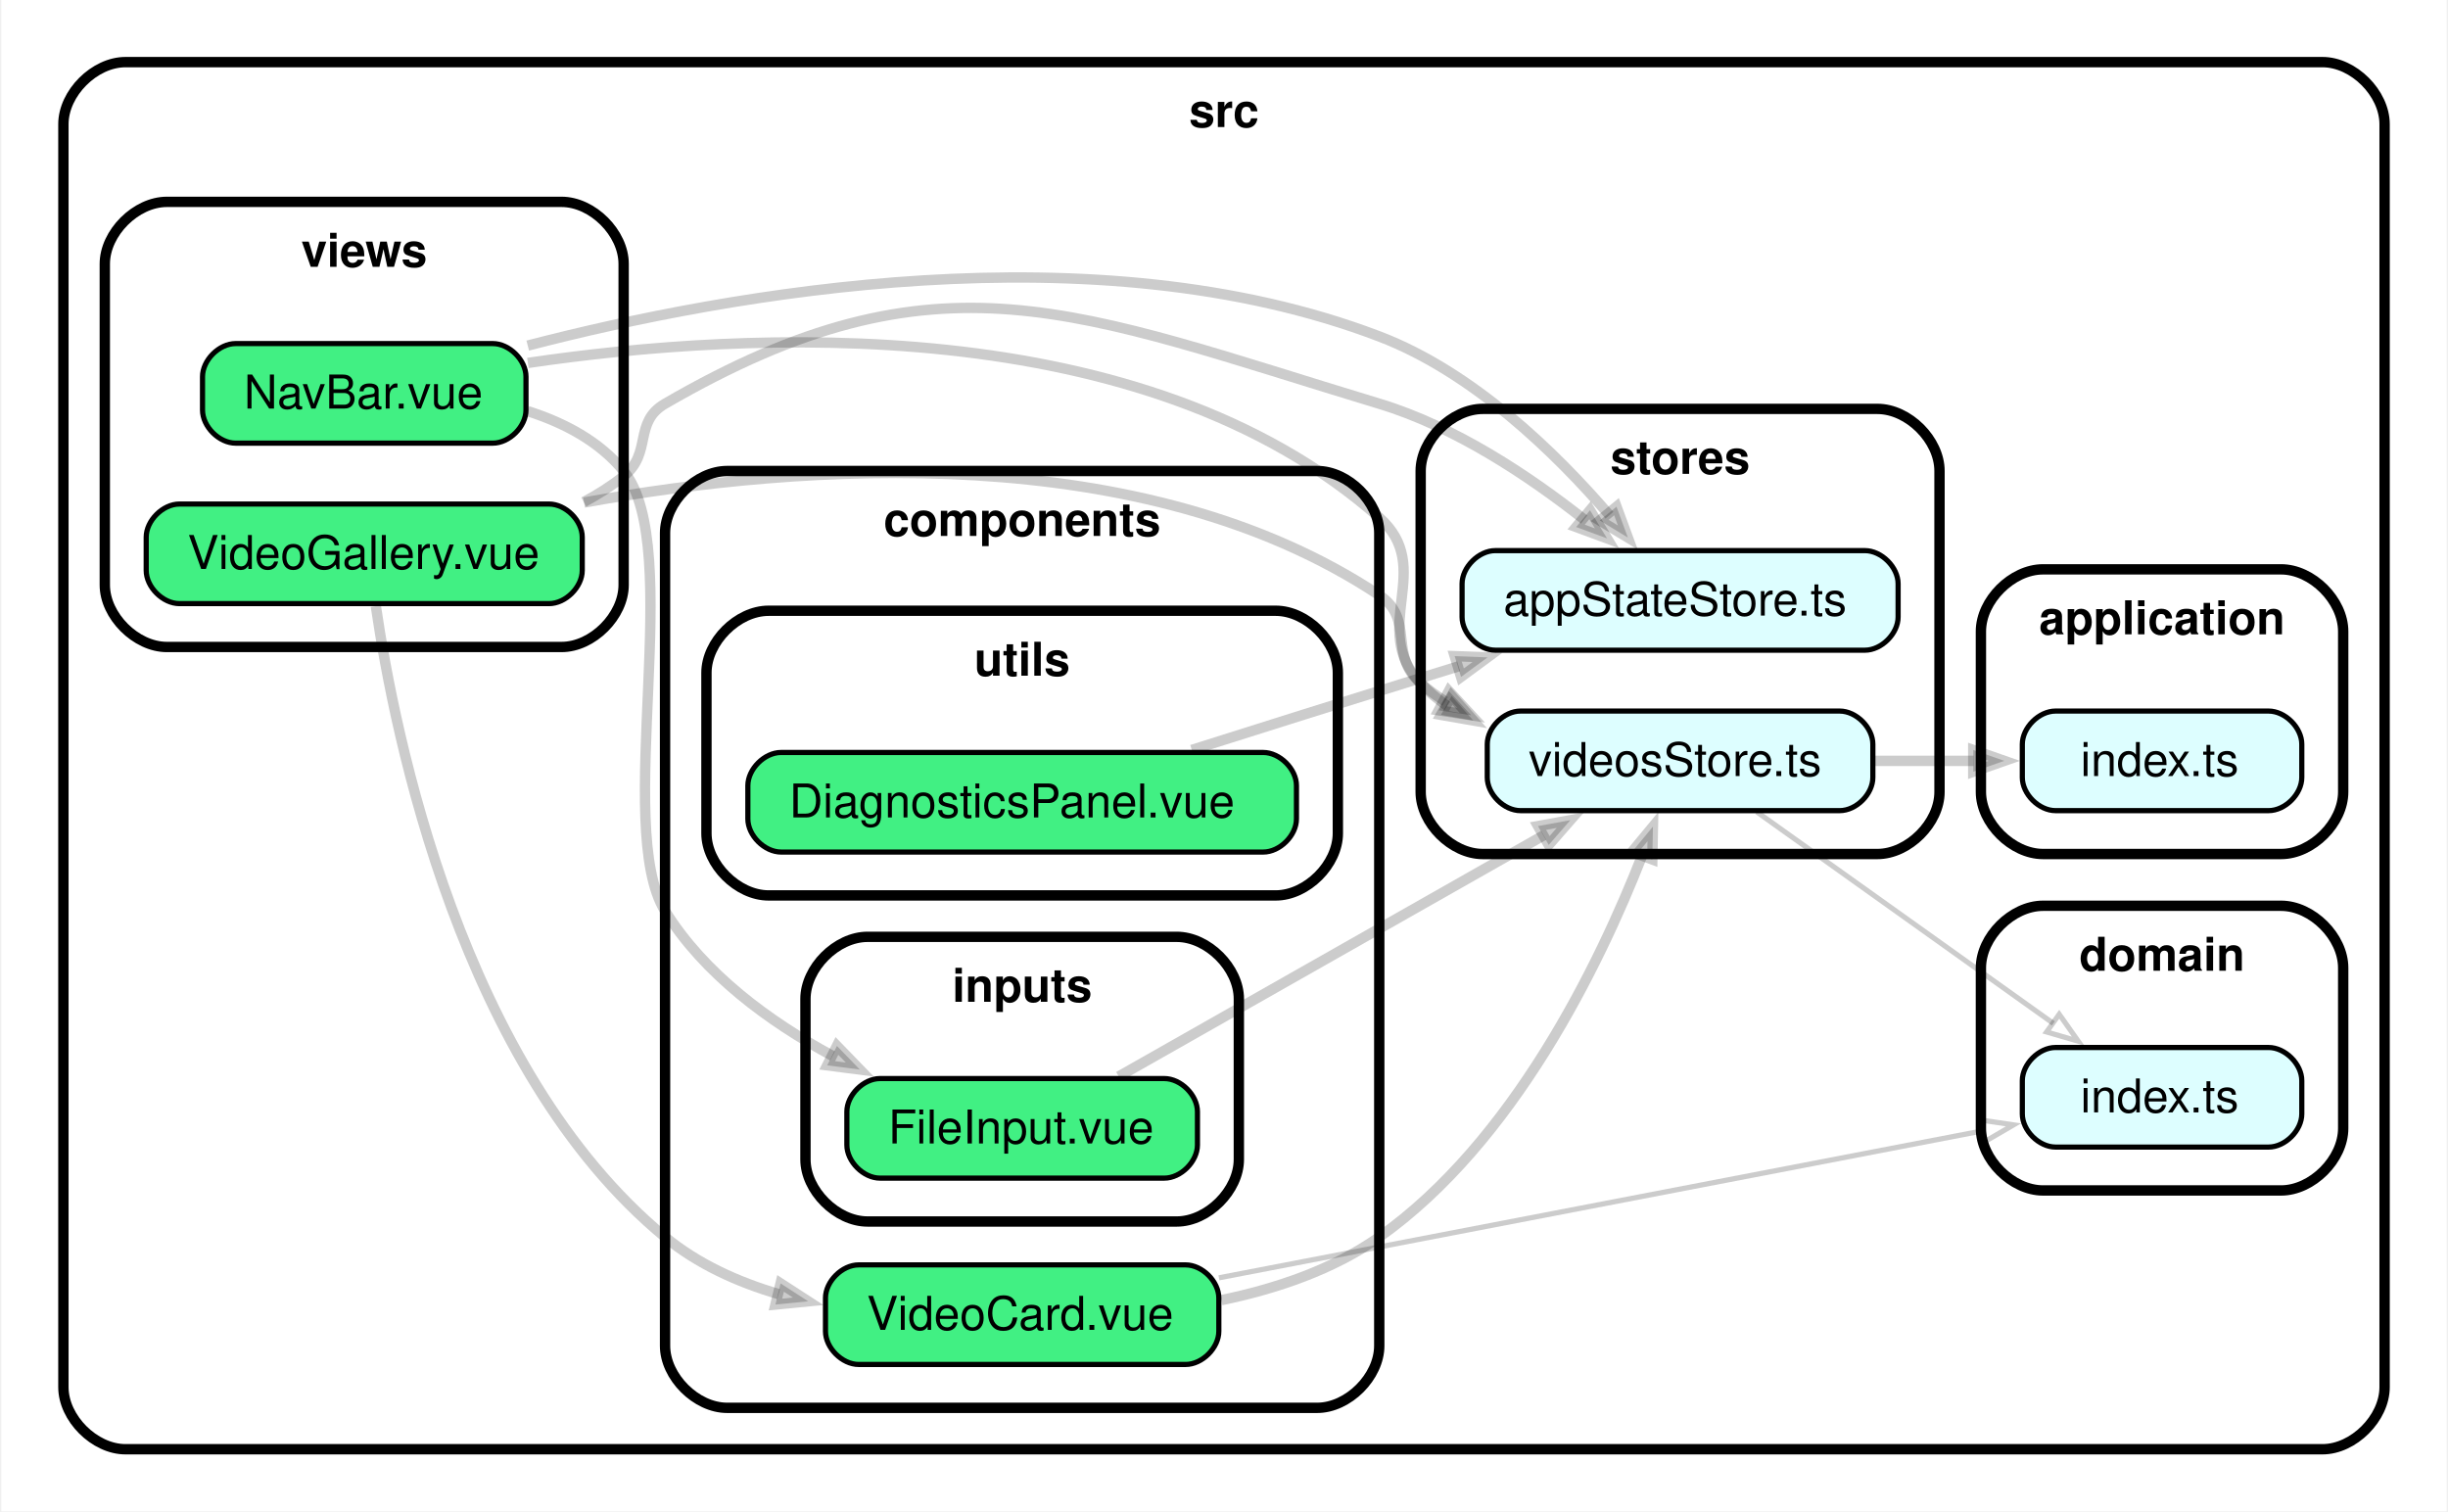
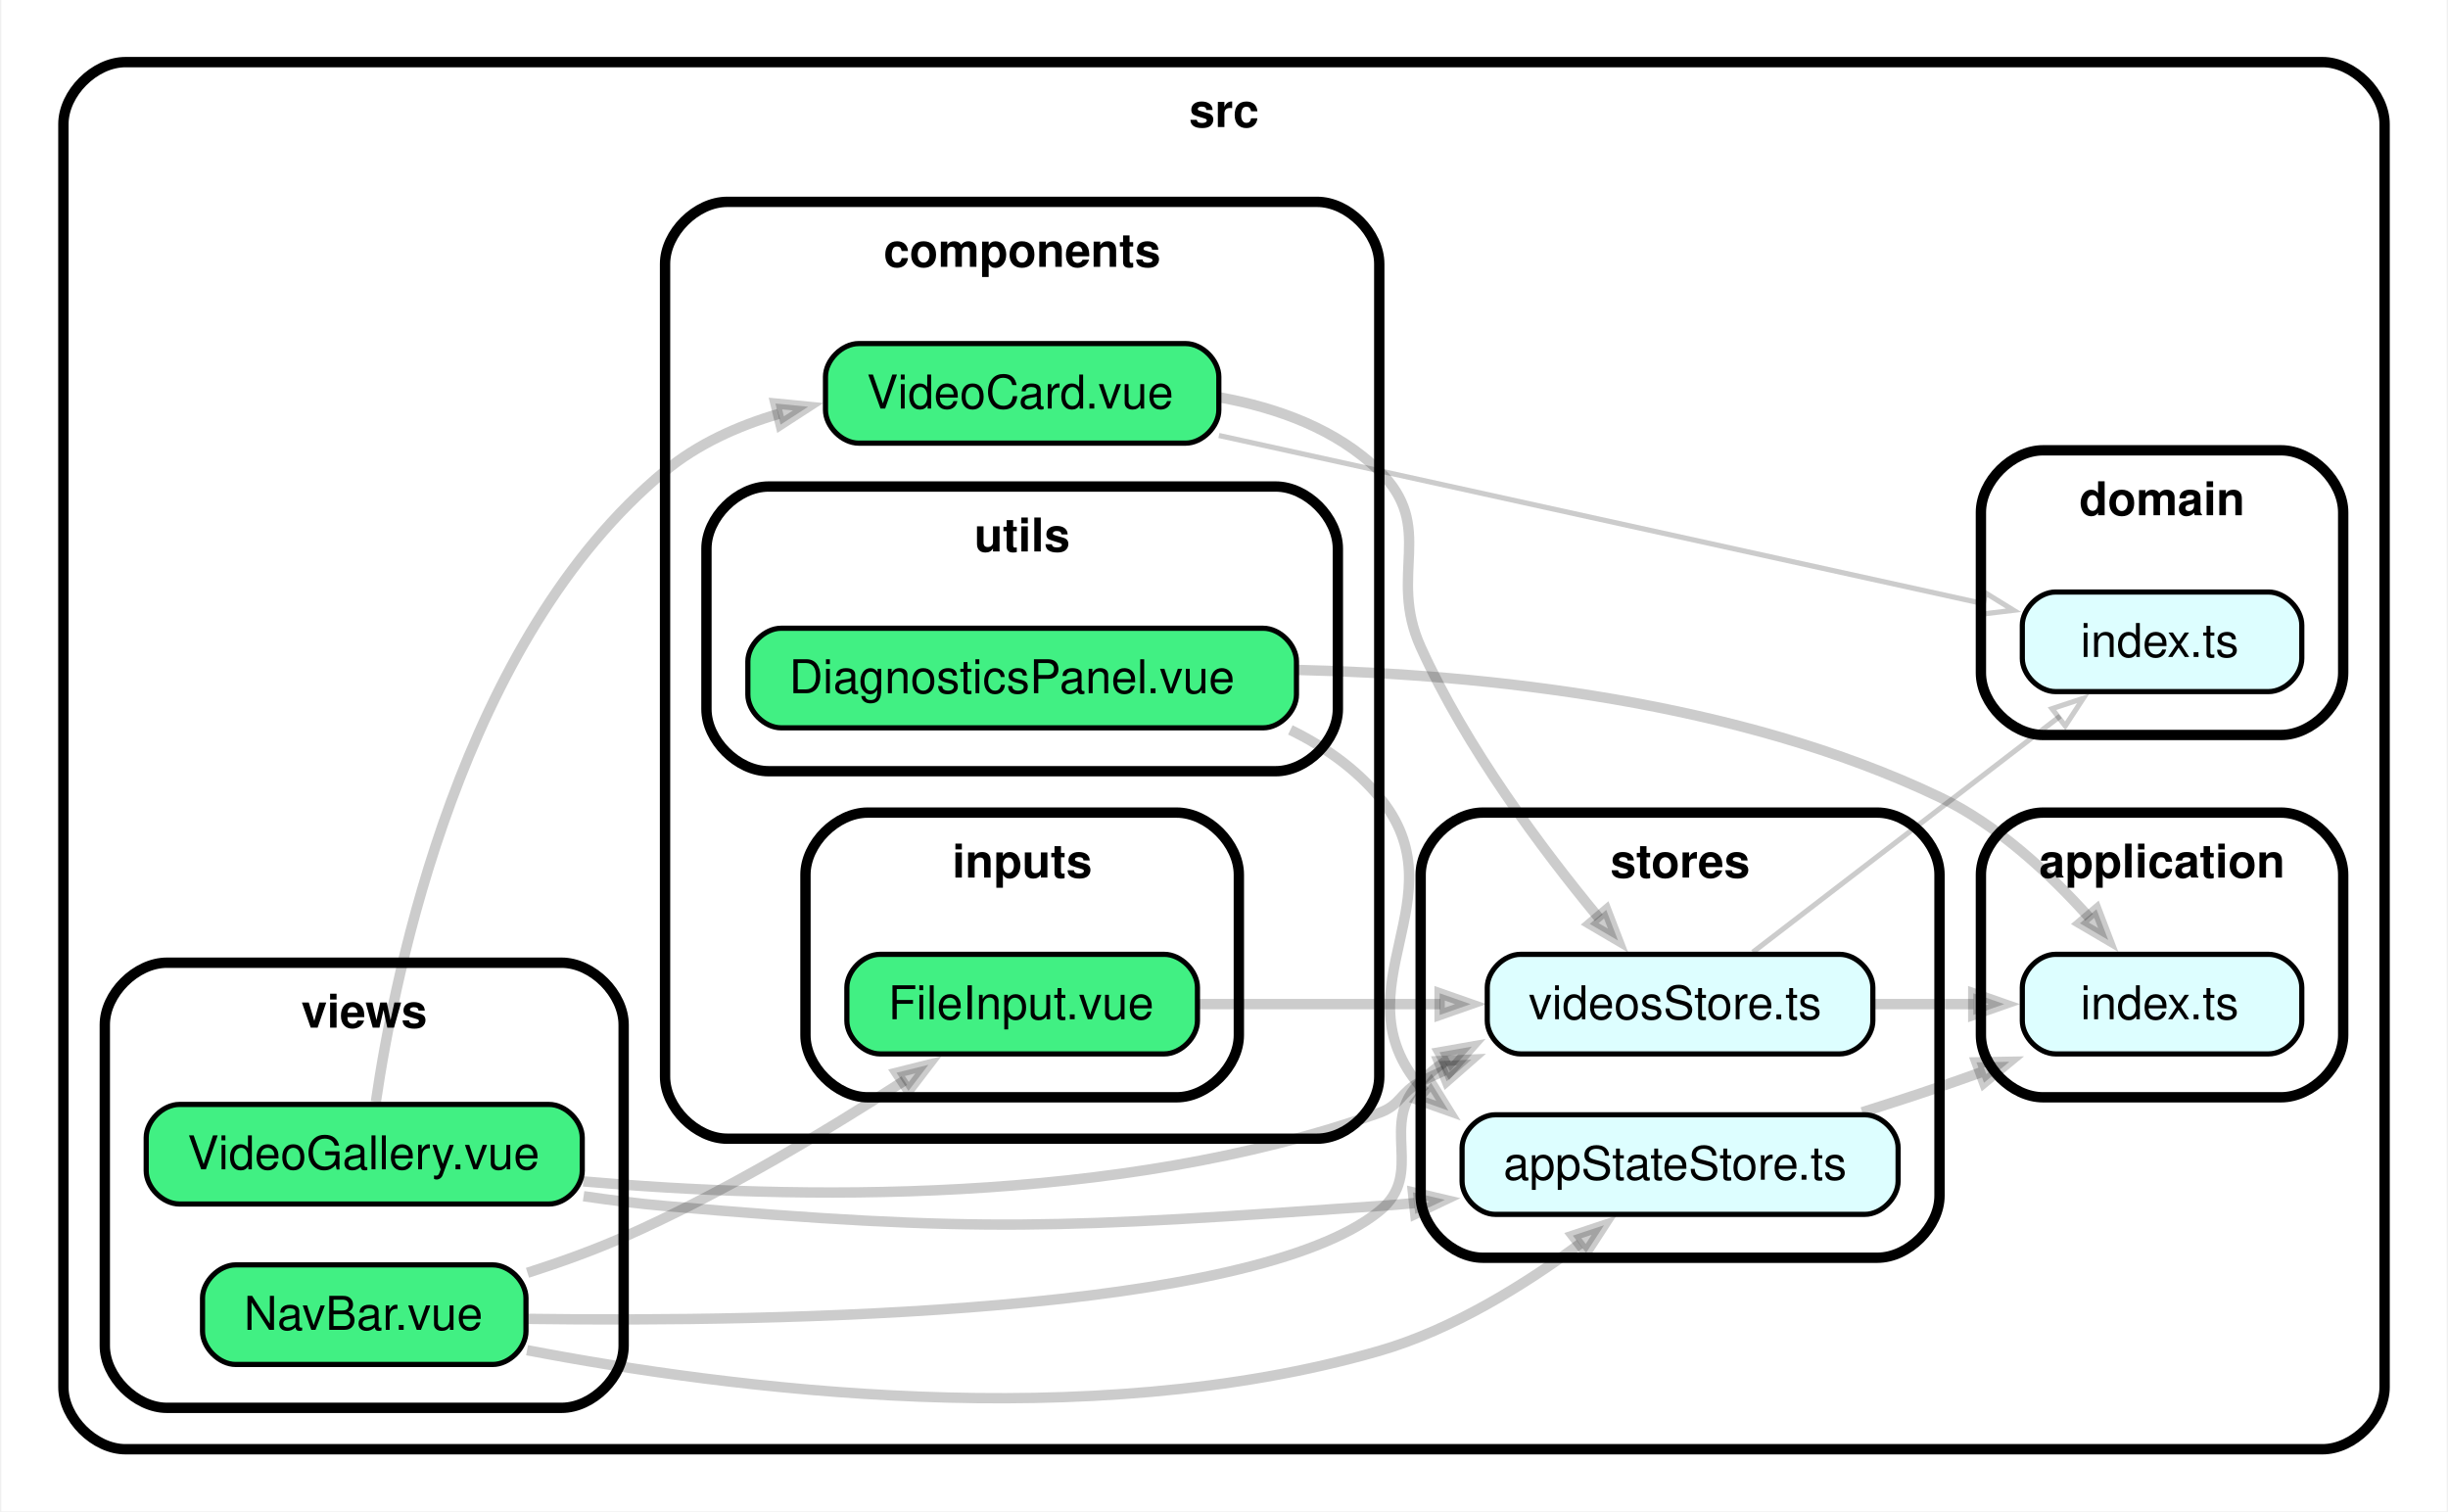
<svg xmlns="http://www.w3.org/2000/svg" xmlns:xlink="http://www.w3.org/1999/xlink" width="473pt" height="292pt" viewBox="0.00 0.00 472.50 292.00">
  <g id="graph0" class="graph" transform="scale(1 1) rotate(0) translate(4 288)">
    <polygon fill="white" stroke="none" points="-4,4 -4,-288 468.5,-288 468.5,4 -4,4" />
    <g id="clust1" class="cluster">
      <path fill="#ffffff" stroke="black" stroke-width="2" d="M20,-8C20,-8 444.5,-8 444.5,-8 450.5,-8 456.5,-14 456.5,-20 456.5,-20 456.5,-264 456.5,-264 456.5,-270 450.5,-276 444.5,-276 444.5,-276 20,-276 20,-276 14,-276 8,-270 8,-264 8,-264 8,-20 8,-20 8,-14 14,-8 20,-8" />
      <text text-anchor="middle" x="232.25" y="-263.45" font-family="Helvetica,sans-Serif" font-weight="bold" font-size="9.00">src</text>
    </g>
    <g id="clust2" class="cluster">
-       <path fill="#ffffff" stroke="black" stroke-width="2" d="M390.5,-123C390.5,-123 436.5,-123 436.5,-123 442.5,-123 448.5,-129 448.5,-135 448.5,-135 448.5,-166 448.5,-166 448.5,-172 442.5,-178 436.5,-178 436.5,-178 390.5,-178 390.5,-178 384.5,-178 378.5,-172 378.5,-166 378.5,-166 378.5,-135 378.5,-135 378.5,-129 384.5,-123 390.5,-123" />
-       <text text-anchor="middle" x="413.5" y="-165.45" font-family="Helvetica,sans-Serif" font-weight="bold" font-size="9.00">application</text>
+       <path fill="#ffffff" stroke="black" stroke-width="2" d="M390.5,-76C390.5,-76 436.5,-76 436.5,-76 442.5,-76 448.5,-82 448.5,-88 448.5,-88 448.5,-119 448.5,-119 448.5,-125 442.5,-131 436.5,-131 436.5,-131 390.5,-131 390.5,-131 384.5,-131 378.5,-125 378.5,-119 378.5,-119 378.5,-88 378.5,-88 378.5,-82 384.5,-76 390.5,-76" />
+       <text text-anchor="middle" x="413.5" y="-118.45" font-family="Helvetica,sans-Serif" font-weight="bold" font-size="9.00">application</text>
    </g>
    <g id="clust3" class="cluster">
-       <path fill="#ffffff" stroke="black" stroke-width="2" d="M136.25,-16C136.25,-16 250.25,-16 250.25,-16 256.25,-16 262.25,-22 262.25,-28 262.25,-28 262.25,-185 262.25,-185 262.25,-191 256.25,-197 250.25,-197 250.25,-197 136.25,-197 136.25,-197 130.25,-197 124.25,-191 124.25,-185 124.25,-185 124.25,-28 124.25,-28 124.25,-22 130.25,-16 136.25,-16" />
-       <text text-anchor="middle" x="193.25" y="-184.45" font-family="Helvetica,sans-Serif" font-weight="bold" font-size="9.00">components</text>
+       <path fill="#ffffff" stroke="black" stroke-width="2" d="M136.25,-68C136.25,-68 250.25,-68 250.25,-68 256.25,-68 262.25,-74 262.25,-80 262.25,-80 262.25,-237 262.25,-237 262.25,-243 256.25,-249 250.25,-249 250.25,-249 136.25,-249 136.25,-249 130.25,-249 124.25,-243 124.25,-237 124.25,-237 124.25,-80 124.25,-80 124.25,-74 130.25,-68 136.25,-68" />
+       <text text-anchor="middle" x="193.25" y="-236.45" font-family="Helvetica,sans-Serif" font-weight="bold" font-size="9.00">components</text>
+     </g>
+     <g id="clust4" class="cluster">
+       <path fill="#ffffff" stroke="black" stroke-width="2" d="M163.38,-76C163.38,-76 223.12,-76 223.12,-76 229.12,-76 235.12,-82 235.12,-88 235.12,-88 235.12,-119 235.12,-119 235.12,-125 229.12,-131 223.12,-131 223.12,-131 163.38,-131 163.38,-131 157.38,-131 151.38,-125 151.38,-119 151.38,-119 151.38,-88 151.38,-88 151.38,-82 157.38,-76 163.38,-76" />
+       <text text-anchor="middle" x="193.25" y="-118.45" font-family="Helvetica,sans-Serif" font-weight="bold" font-size="9.00">inputs</text>
    </g>
    <g id="clust5" class="cluster">
-       <path fill="#ffffff" stroke="black" stroke-width="2" d="M144.25,-115C144.25,-115 242.25,-115 242.25,-115 248.25,-115 254.25,-121 254.25,-127 254.25,-127 254.25,-158 254.25,-158 254.25,-164 248.25,-170 242.25,-170 242.25,-170 144.25,-170 144.25,-170 138.25,-170 132.25,-164 132.25,-158 132.25,-158 132.25,-127 132.25,-127 132.25,-121 138.25,-115 144.25,-115" />
-       <text text-anchor="middle" x="193.25" y="-157.45" font-family="Helvetica,sans-Serif" font-weight="bold" font-size="9.00">utils</text>
-     </g>
-     <g id="clust4" class="cluster">
-       <path fill="#ffffff" stroke="black" stroke-width="2" d="M163.38,-52C163.38,-52 223.12,-52 223.12,-52 229.12,-52 235.12,-58 235.12,-64 235.12,-64 235.12,-95 235.12,-95 235.12,-101 229.12,-107 223.12,-107 223.12,-107 163.38,-107 163.38,-107 157.38,-107 151.38,-101 151.38,-95 151.38,-95 151.38,-64 151.38,-64 151.38,-58 157.38,-52 163.38,-52" />
-       <text text-anchor="middle" x="193.25" y="-94.45" font-family="Helvetica,sans-Serif" font-weight="bold" font-size="9.00">inputs</text>
+       <path fill="#ffffff" stroke="black" stroke-width="2" d="M144.25,-139C144.25,-139 242.25,-139 242.25,-139 248.25,-139 254.25,-145 254.25,-151 254.25,-151 254.25,-182 254.25,-182 254.25,-188 248.25,-194 242.25,-194 242.25,-194 144.25,-194 144.25,-194 138.25,-194 132.25,-188 132.25,-182 132.25,-182 132.25,-151 132.25,-151 132.25,-145 138.25,-139 144.25,-139" />
+       <text text-anchor="middle" x="193.25" y="-181.45" font-family="Helvetica,sans-Serif" font-weight="bold" font-size="9.00">utils</text>
    </g>
    <g id="clust6" class="cluster">
-       <path fill="#ffffff" stroke="black" stroke-width="2" d="M390.5,-58C390.5,-58 436.5,-58 436.5,-58 442.5,-58 448.5,-64 448.5,-70 448.5,-70 448.5,-101 448.5,-101 448.5,-107 442.5,-113 436.5,-113 436.5,-113 390.5,-113 390.5,-113 384.5,-113 378.5,-107 378.5,-101 378.5,-101 378.5,-70 378.5,-70 378.5,-64 384.5,-58 390.5,-58" />
-       <text text-anchor="middle" x="413.5" y="-100.45" font-family="Helvetica,sans-Serif" font-weight="bold" font-size="9.00">domain</text>
+       <path fill="#ffffff" stroke="black" stroke-width="2" d="M390.5,-146C390.5,-146 436.5,-146 436.5,-146 442.5,-146 448.5,-152 448.5,-158 448.5,-158 448.5,-189 448.5,-189 448.5,-195 442.5,-201 436.5,-201 436.5,-201 390.5,-201 390.5,-201 384.5,-201 378.5,-195 378.5,-189 378.5,-189 378.5,-158 378.5,-158 378.5,-152 384.5,-146 390.5,-146" />
+       <text text-anchor="middle" x="413.5" y="-188.45" font-family="Helvetica,sans-Serif" font-weight="bold" font-size="9.00">domain</text>
    </g>
    <g id="clust8" class="cluster">
-       <path fill="#ffffff" stroke="black" stroke-width="2" d="M28,-163C28,-163 104.25,-163 104.25,-163 110.25,-163 116.25,-169 116.25,-175 116.25,-175 116.25,-237 116.25,-237 116.25,-243 110.25,-249 104.25,-249 104.25,-249 28,-249 28,-249 22,-249 16,-243 16,-237 16,-237 16,-175 16,-175 16,-169 22,-163 28,-163" />
-       <text text-anchor="middle" x="66.12" y="-236.45" font-family="Helvetica,sans-Serif" font-weight="bold" font-size="9.00">views</text>
+       <path fill="#ffffff" stroke="black" stroke-width="2" d="M28,-16C28,-16 104.25,-16 104.25,-16 110.25,-16 116.25,-22 116.25,-28 116.25,-28 116.25,-90 116.25,-90 116.25,-96 110.25,-102 104.25,-102 104.25,-102 28,-102 28,-102 22,-102 16,-96 16,-90 16,-90 16,-28 16,-28 16,-22 22,-16 28,-16" />
+       <text text-anchor="middle" x="66.12" y="-89.45" font-family="Helvetica,sans-Serif" font-weight="bold" font-size="9.00">views</text>
    </g>
    <g id="clust7" class="cluster">
-       <path fill="#ffffff" stroke="black" stroke-width="2" d="M282.25,-123C282.25,-123 358.5,-123 358.5,-123 364.5,-123 370.5,-129 370.5,-135 370.5,-135 370.5,-197 370.5,-197 370.5,-203 364.5,-209 358.5,-209 358.5,-209 282.25,-209 282.25,-209 276.25,-209 270.25,-203 270.25,-197 270.25,-197 270.25,-135 270.25,-135 270.25,-129 276.25,-123 282.25,-123" />
-       <text text-anchor="middle" x="320.38" y="-196.45" font-family="Helvetica,sans-Serif" font-weight="bold" font-size="9.00">stores</text>
+       <path fill="#ffffff" stroke="black" stroke-width="2" d="M282.25,-45C282.25,-45 358.5,-45 358.5,-45 364.5,-45 370.5,-51 370.5,-57 370.5,-57 370.5,-119 370.5,-119 370.5,-125 364.5,-131 358.5,-131 358.5,-131 282.25,-131 282.25,-131 276.25,-131 270.25,-125 270.25,-119 270.25,-119 270.25,-57 270.25,-57 270.25,-51 276.25,-45 282.25,-45" />
+       <text text-anchor="middle" x="320.38" y="-118.45" font-family="Helvetica,sans-Serif" font-weight="bold" font-size="9.00">stores</text>
    </g>
    <g id="node1" class="node">
      <g id="a_node1">
        <a xlink:href="src/application/index.ts" xlink:title="index.ts">
-           <path fill="#ddfeff" stroke="black" d="M434.08,-150.62C434.08,-150.62 392.92,-150.62 392.92,-150.62 389.71,-150.62 386.5,-147.42 386.5,-144.21 386.5,-144.21 386.5,-137.79 386.5,-137.79 386.5,-134.58 389.71,-131.38 392.92,-131.38 392.92,-131.38 434.08,-131.38 434.08,-131.38 437.29,-131.38 440.5,-134.58 440.5,-137.79 440.5,-137.79 440.5,-144.21 440.5,-144.21 440.5,-147.42 437.29,-150.62 434.08,-150.62" />
-           <text text-anchor="start" x="397.75" y="-138.07" font-family="Helvetica,sans-Serif" font-size="9.00">index.ts</text>
+           <path fill="#ddfeff" stroke="black" d="M434.08,-103.62C434.08,-103.62 392.92,-103.62 392.92,-103.62 389.71,-103.62 386.5,-100.42 386.5,-97.21 386.5,-97.21 386.5,-90.79 386.5,-90.79 386.5,-87.58 389.71,-84.38 392.92,-84.38 392.92,-84.38 434.08,-84.38 434.08,-84.38 437.29,-84.38 440.5,-87.58 440.5,-90.79 440.5,-90.79 440.5,-97.21 440.5,-97.21 440.5,-100.42 437.29,-103.62 434.08,-103.62" />
+           <text text-anchor="start" x="397.75" y="-91.08" font-family="Helvetica,sans-Serif" font-size="9.00">index.ts</text>
        </a>
      </g>
    </g>
    <g id="node2" class="node">
      <g id="a_node2">
        <a xlink:href="src/components/VideoCard.vue" xlink:title="VideoCard.vue">
-           <path fill="#41f083" stroke="black" d="M224.83,-43.62C224.83,-43.62 161.67,-43.62 161.67,-43.62 158.46,-43.62 155.25,-40.42 155.25,-37.21 155.25,-37.21 155.25,-30.79 155.25,-30.79 155.25,-27.58 158.46,-24.38 161.67,-24.38 161.67,-24.38 224.83,-24.38 224.83,-24.38 228.04,-24.38 231.25,-27.58 231.25,-30.79 231.25,-30.79 231.25,-37.21 231.25,-37.21 231.25,-40.42 228.04,-43.62 224.83,-43.62" />
-           <text text-anchor="start" x="163.25" y="-31.07" font-family="Helvetica,sans-Serif" font-size="9.00">VideoCard.vue</text>
+           <path fill="#41f083" stroke="black" d="M224.83,-221.62C224.83,-221.62 161.67,-221.62 161.67,-221.62 158.46,-221.62 155.25,-218.42 155.25,-215.21 155.25,-215.21 155.25,-208.79 155.25,-208.79 155.25,-205.58 158.46,-202.38 161.67,-202.38 161.67,-202.38 224.83,-202.38 224.83,-202.38 228.04,-202.38 231.25,-205.58 231.25,-208.79 231.25,-208.79 231.25,-215.21 231.25,-215.21 231.25,-218.42 228.04,-221.62 224.83,-221.62" />
+           <text text-anchor="start" x="163.25" y="-209.07" font-family="Helvetica,sans-Serif" font-size="9.00">VideoCard.vue</text>
        </a>
      </g>
    </g>
    <g id="node3" class="node">
      <g id="a_node3">
        <a xlink:href="src/domain/index.ts" xlink:title="index.ts">
-           <path fill="#ddfeff" stroke="black" d="M434.08,-85.62C434.08,-85.62 392.92,-85.62 392.92,-85.62 389.71,-85.62 386.5,-82.42 386.5,-79.21 386.5,-79.21 386.5,-72.79 386.5,-72.79 386.5,-69.58 389.71,-66.38 392.92,-66.38 392.92,-66.38 434.08,-66.38 434.08,-66.38 437.29,-66.38 440.5,-69.58 440.5,-72.79 440.5,-72.79 440.5,-79.21 440.5,-79.21 440.5,-82.42 437.29,-85.62 434.08,-85.62" />
-           <text text-anchor="start" x="397.75" y="-73.08" font-family="Helvetica,sans-Serif" font-size="9.00">index.ts</text>
+           <path fill="#ddfeff" stroke="black" d="M434.08,-173.62C434.08,-173.62 392.92,-173.62 392.92,-173.62 389.71,-173.62 386.5,-170.42 386.5,-167.21 386.5,-167.21 386.5,-160.79 386.5,-160.79 386.5,-157.58 389.71,-154.38 392.92,-154.38 392.92,-154.38 434.08,-154.38 434.08,-154.38 437.29,-154.38 440.5,-157.58 440.5,-160.79 440.5,-160.79 440.5,-167.21 440.5,-167.21 440.5,-170.42 437.29,-173.62 434.08,-173.62" />
+           <text text-anchor="start" x="397.75" y="-161.07" font-family="Helvetica,sans-Serif" font-size="9.00">index.ts</text>
        </a>
      </g>
    </g>
    <g id="edge1" class="edge">
-       <path fill="none" stroke="#000000" stroke-opacity="0.2" d="M231.27,-41.12C272.72,-49.1 339.28,-61.91 379.16,-69.58" />
-       <polygon fill="none" stroke="#000000" stroke-opacity="0.2" points="378.51,-71.6 384.8,-70.67 379.3,-67.47 378.51,-71.6" />
+       <path fill="none" stroke="#000000" stroke-opacity="0.2" d="M231.27,-203.86C272.72,-194.74 339.28,-180.1 379.16,-171.33" />
+       <polygon fill="none" stroke="#000000" stroke-opacity="0.2" points="379.4,-173.43 384.81,-170.09 378.5,-169.33 379.4,-173.43" />
    </g>
    <g id="node4" class="node">
      <g id="a_node4">
        <a xlink:href="src/stores/videosStore.ts" xlink:title="videosStore.ts">
-           <path fill="#ddfeff" stroke="black" d="M351.21,-150.62C351.21,-150.62 289.54,-150.62 289.54,-150.62 286.33,-150.62 283.12,-147.42 283.12,-144.21 283.12,-144.21 283.12,-137.79 283.12,-137.79 283.12,-134.58 286.33,-131.38 289.54,-131.38 289.54,-131.38 351.21,-131.38 351.21,-131.38 354.42,-131.38 357.62,-134.58 357.62,-137.79 357.62,-137.79 357.62,-144.21 357.62,-144.21 357.62,-147.42 354.42,-150.62 351.21,-150.62" />
-           <text text-anchor="start" x="291.12" y="-138.07" font-family="Helvetica,sans-Serif" font-size="9.00">videosStore.ts</text>
+           <path fill="#ddfeff" stroke="black" d="M351.21,-103.62C351.21,-103.62 289.54,-103.62 289.54,-103.62 286.33,-103.62 283.12,-100.42 283.12,-97.21 283.12,-97.21 283.12,-90.79 283.12,-90.79 283.12,-87.58 286.33,-84.38 289.54,-84.38 289.54,-84.38 351.21,-84.38 351.21,-84.38 354.42,-84.38 357.62,-87.58 357.62,-90.79 357.62,-90.79 357.62,-97.21 357.62,-97.21 357.62,-100.42 354.42,-103.62 351.21,-103.62" />
+           <text text-anchor="start" x="291.12" y="-91.08" font-family="Helvetica,sans-Serif" font-size="9.00">videosStore.ts</text>
        </a>
      </g>
    </g>
    <g id="edge2" class="edge">
-       <path fill="none" stroke="#000000" stroke-width="2" stroke-opacity="0.2" d="M231.74,-36.81C242.33,-38.99 253.37,-42.71 262.25,-49 288.18,-67.36 304.77,-101.57 313.05,-122.7" />
-       <polygon fill="#000000" fill-opacity="0.2" stroke="#000000" stroke-width="2" stroke-opacity="0.2" points="311.07,-123.4 315.13,-128.3 315.01,-121.94 311.07,-123.4" />
+       <path fill="none" stroke="#000000" stroke-width="2" stroke-opacity="0.2" d="M231.4,-211.23C242.6,-209.21 254.07,-205.06 262.25,-197 273.3,-186.1 263.85,-177.14 270.25,-163 279.05,-143.56 293.66,-123.98 304.66,-110.68" />
+       <polygon fill="#000000" fill-opacity="0.2" stroke="#000000" stroke-width="2" stroke-opacity="0.2" points="306.11,-112.21 308.39,-106.28 302.91,-109.5 306.11,-112.21" />
    </g>
-     <g id="edge5" class="edge">
-       <path fill="none" stroke="#000000" stroke-width="2" stroke-opacity="0.2" d="M357.91,-141C364.23,-141 370.8,-141 377.09,-141" />
-       <polygon fill="#000000" fill-opacity="0.2" stroke="#000000" stroke-width="2" stroke-opacity="0.2" points="377.02,-143.1 383.02,-141 377.02,-138.9 377.02,-143.1" />
+     <g id="edge7" class="edge">
+       <path fill="none" stroke="#000000" stroke-width="2" stroke-opacity="0.2" d="M357.91,-94C364.23,-94 370.8,-94 377.09,-94" />
+       <polygon fill="#000000" fill-opacity="0.2" stroke="#000000" stroke-width="2" stroke-opacity="0.2" points="377.02,-96.1 383.02,-94 377.02,-91.9 377.02,-96.1" />
    </g>
-     <g id="edge6" class="edge">
-       <path fill="none" stroke="#000000" stroke-opacity="0.2" d="M335.21,-131.13C350.47,-120.25 375.14,-102.65 392.5,-90.27" />
-       <polygon fill="none" stroke="#000000" stroke-opacity="0.2" points="393.63,-92.04 397.3,-86.84 391.19,-88.62 393.63,-92.04" />
+     <g id="edge8" class="edge">
+       <path fill="none" stroke="#000000" stroke-opacity="0.2" d="M334.43,-104.03C349.99,-115.98 376.12,-136.05 393.82,-149.65" />
+       <polygon fill="none" stroke="#000000" stroke-opacity="0.2" points="392.23,-151.08 398.27,-153.07 394.79,-147.75 392.23,-151.08" />
    </g>
    <g id="node5" class="node">
      <g id="a_node5">
        <a xlink:href="src/components/inputs/FileInput.vue" xlink:title="FileInput.vue">
-           <path fill="#41f083" stroke="black" d="M220.71,-79.62C220.71,-79.62 165.79,-79.62 165.79,-79.62 162.58,-79.62 159.38,-76.42 159.38,-73.21 159.38,-73.21 159.38,-66.79 159.38,-66.79 159.38,-63.58 162.58,-60.38 165.79,-60.38 165.79,-60.38 220.71,-60.38 220.71,-60.38 223.92,-60.38 227.12,-63.58 227.12,-66.79 227.12,-66.79 227.12,-73.21 227.12,-73.21 227.12,-76.42 223.92,-79.62 220.71,-79.62" />
-           <text text-anchor="start" x="167.38" y="-67.08" font-family="Helvetica,sans-Serif" font-size="9.00">FileInput.vue</text>
+           <path fill="#41f083" stroke="black" d="M220.71,-103.62C220.71,-103.62 165.79,-103.62 165.79,-103.62 162.58,-103.62 159.38,-100.42 159.38,-97.21 159.38,-97.21 159.38,-90.79 159.38,-90.79 159.38,-87.58 162.58,-84.38 165.79,-84.38 165.79,-84.38 220.71,-84.38 220.71,-84.38 223.92,-84.38 227.12,-87.58 227.12,-90.79 227.12,-90.79 227.12,-97.21 227.12,-97.21 227.12,-100.42 223.92,-103.62 220.71,-103.62" />
+           <text text-anchor="start" x="167.38" y="-91.08" font-family="Helvetica,sans-Serif" font-size="9.00">FileInput.vue</text>
        </a>
      </g>
    </g>
    <g id="edge3" class="edge">
-       <path fill="none" stroke="#000000" stroke-width="2" stroke-opacity="0.2" d="M211.91,-80.02C233.34,-92.18 269.61,-112.76 294.02,-126.61" />
-       <polygon fill="#000000" fill-opacity="0.2" stroke="#000000" stroke-width="2" stroke-opacity="0.2" points="292.92,-128.4 299.17,-129.54 294.99,-124.75 292.92,-128.4" />
+       <path fill="none" stroke="#000000" stroke-width="2" stroke-opacity="0.2" d="M227.45,-94C241.74,-94 258.66,-94 274.07,-94" />
+       <polygon fill="#000000" fill-opacity="0.2" stroke="#000000" stroke-width="2" stroke-opacity="0.2" points="273.91,-96.1 279.91,-94 273.91,-91.9 273.91,-96.1" />
    </g>
    <g id="node6" class="node">
      <g id="a_node6">
        <a xlink:href="src/components/utils/DiagnosticsPanel.vue" xlink:title="DiagnosticsPanel.vue">
-           <path fill="#41f083" stroke="black" d="M239.83,-142.62C239.83,-142.62 146.67,-142.62 146.67,-142.62 143.46,-142.62 140.25,-139.42 140.25,-136.21 140.25,-136.21 140.25,-129.79 140.25,-129.79 140.25,-126.58 143.46,-123.38 146.67,-123.38 146.67,-123.38 239.83,-123.38 239.83,-123.38 243.04,-123.38 246.25,-126.58 246.25,-129.79 246.25,-129.79 246.25,-136.21 246.25,-136.21 246.25,-139.42 243.04,-142.62 239.83,-142.62" />
-           <text text-anchor="start" x="148.25" y="-130.07" font-family="Helvetica,sans-Serif" font-size="9.00">DiagnosticsPanel.vue</text>
+           <path fill="#41f083" stroke="black" d="M239.83,-166.62C239.83,-166.62 146.67,-166.62 146.67,-166.62 143.46,-166.62 140.25,-163.42 140.25,-160.21 140.25,-160.21 140.25,-153.79 140.25,-153.79 140.25,-150.58 143.46,-147.38 146.67,-147.38 146.67,-147.38 239.83,-147.38 239.83,-147.38 243.04,-147.38 246.25,-150.58 246.25,-153.79 246.25,-153.79 246.25,-160.21 246.25,-160.21 246.25,-163.42 243.04,-166.62 239.83,-166.62" />
+           <text text-anchor="start" x="148.25" y="-154.07" font-family="Helvetica,sans-Serif" font-size="9.00">DiagnosticsPanel.vue</text>
        </a>
      </g>
+     </g>
+     <g id="edge4" class="edge">
+       <path fill="none" stroke="#000000" stroke-width="2" stroke-opacity="0.2" d="M246.39,-158.57C282.81,-157.71 331.65,-152.55 370.5,-134 381.72,-128.65 391.88,-119.15 399.4,-110.76" />
+       <polygon fill="#000000" fill-opacity="0.2" stroke="#000000" stroke-width="2" stroke-opacity="0.2" points="400.83,-112.33 403.1,-106.39 397.62,-109.61 400.83,-112.33" />
    </g>
    <g id="node7" class="node">
      <g id="a_node7">
        <a xlink:href="src/stores/appStateStore.ts" xlink:title="appStateStore.ts">
-           <path fill="#ddfeff" stroke="black" d="M356.08,-181.62C356.08,-181.62 284.67,-181.62 284.67,-181.62 281.46,-181.62 278.25,-178.42 278.25,-175.21 278.25,-175.21 278.25,-168.79 278.25,-168.79 278.25,-165.58 281.46,-162.38 284.67,-162.38 284.67,-162.38 356.08,-162.38 356.08,-162.38 359.29,-162.38 362.5,-165.58 362.5,-168.79 362.5,-168.79 362.5,-175.21 362.5,-175.21 362.5,-178.42 359.29,-181.62 356.08,-181.62" />
-           <text text-anchor="start" x="286.25" y="-169.07" font-family="Helvetica,sans-Serif" font-size="9.00">appStateStore.ts</text>
+           <path fill="#ddfeff" stroke="black" d="M356.08,-72.62C356.08,-72.62 284.67,-72.62 284.67,-72.62 281.46,-72.62 278.25,-69.42 278.25,-66.21 278.25,-66.21 278.25,-59.79 278.25,-59.79 278.25,-56.58 281.46,-53.38 284.67,-53.38 284.67,-53.38 356.08,-53.38 356.08,-53.38 359.29,-53.38 362.5,-56.58 362.5,-59.79 362.5,-59.79 362.5,-66.21 362.5,-66.21 362.5,-69.42 359.29,-72.62 356.08,-72.62" />
+           <text text-anchor="start" x="286.25" y="-60.08" font-family="Helvetica,sans-Serif" font-size="9.00">appStateStore.ts</text>
        </a>
      </g>
    </g>
-     <g id="edge4" class="edge">
-       <path fill="none" stroke="#000000" stroke-width="2" stroke-opacity="0.2" d="M226.03,-143.11C239.64,-147.42 255.71,-152.49 270.25,-157 272.65,-157.74 275.11,-158.51 277.59,-159.27" />
-       <polygon fill="#000000" fill-opacity="0.2" stroke="#000000" stroke-width="2" stroke-opacity="0.2" points="276.82,-161.23 283.17,-160.99 278.05,-157.22 276.82,-161.23" />
+     <g id="edge5" class="edge">
+       <path fill="none" stroke="#000000" stroke-width="2" stroke-opacity="0.2" d="M245.07,-146.98C251.61,-143.78 257.63,-139.56 262.25,-134 278.32,-114.66 253.9,-97.1 270.25,-78 270.53,-77.68 270.81,-77.36 271.1,-77.06" />
+       <polygon fill="#000000" fill-opacity="0.2" stroke="#000000" stroke-width="2" stroke-opacity="0.2" points="272.26,-78.81 275.62,-73.41 269.63,-75.54 272.26,-78.81" />
+     </g>
+     <g id="edge6" class="edge">
+       <path fill="none" stroke="#000000" stroke-width="2" stroke-opacity="0.2" d="M355.56,-73.11C360.59,-74.69 365.69,-76.35 370.5,-78 373.07,-78.88 375.73,-79.82 378.39,-80.78" />
+       <polygon fill="#000000" fill-opacity="0.2" stroke="#000000" stroke-width="2" stroke-opacity="0.2" points="377.64,-82.75 384,-82.86 379.1,-78.81 377.64,-82.75" />
    </g>
    <g id="node8" class="node">
      <g id="a_node8">
        <a xlink:href="src/views/NavBar.vue" xlink:title="NavBar.vue">
-           <path fill="#41f083" stroke="black" d="M90.96,-221.62C90.96,-221.62 41.29,-221.62 41.29,-221.62 38.08,-221.62 34.88,-218.42 34.88,-215.21 34.88,-215.21 34.88,-208.79 34.88,-208.79 34.88,-205.58 38.08,-202.38 41.29,-202.38 41.29,-202.38 90.96,-202.38 90.96,-202.38 94.17,-202.38 97.38,-205.58 97.38,-208.79 97.38,-208.79 97.38,-215.21 97.38,-215.21 97.38,-218.42 94.17,-221.62 90.96,-221.62" />
-           <text text-anchor="start" x="42.88" y="-209.07" font-family="Helvetica,sans-Serif" font-size="9.00">NavBar.vue</text>
+           <path fill="#41f083" stroke="black" d="M90.96,-43.62C90.96,-43.62 41.29,-43.62 41.29,-43.62 38.08,-43.62 34.88,-40.42 34.88,-37.21 34.88,-37.21 34.88,-30.79 34.88,-30.79 34.88,-27.58 38.08,-24.38 41.29,-24.38 41.29,-24.38 90.96,-24.38 90.96,-24.38 94.17,-24.38 97.38,-27.58 97.38,-30.79 97.38,-30.79 97.38,-37.21 97.38,-37.21 97.38,-40.42 94.17,-43.62 90.96,-43.62" />
+           <text text-anchor="start" x="42.88" y="-31.07" font-family="Helvetica,sans-Serif" font-size="9.00">NavBar.vue</text>
        </a>
      </g>
    </g>
+     <g id="edge11" class="edge">
+       <path fill="none" stroke="#000000" stroke-width="2" stroke-opacity="0.2" d="M97.79,-33.19C146.29,-32.54 237.72,-34.1 262.25,-54 271.31,-61.35 261.95,-70.81 270.25,-79 271.69,-80.42 273.27,-81.72 274.94,-82.88" />
+       <polygon fill="#000000" fill-opacity="0.2" stroke="#000000" stroke-width="2" stroke-opacity="0.2" points="273.88,-84.69 280.14,-85.79 275.92,-81.03 273.88,-84.69" />
+     </g>
    <g id="edge9" class="edge">
-       <path fill="none" stroke="#000000" stroke-width="2" stroke-opacity="0.2" d="M97.75,-217.88C140.18,-224.13 216.74,-228.25 262.25,-188 273.23,-178.29 260.15,-166.63 270.25,-156 271.81,-154.36 273.54,-152.9 275.4,-151.59" />
-       <polygon fill="#000000" fill-opacity="0.2" stroke="#000000" stroke-width="2" stroke-opacity="0.2" points="276.21,-153.54 280.42,-148.79 274.16,-149.88 276.21,-153.54" />
+       <path fill="none" stroke="#000000" stroke-width="2" stroke-opacity="0.2" d="M97.67,-42.09C103.92,-44.09 110.38,-46.41 116.25,-49 135.37,-57.43 155.66,-69.64 170.47,-79.21" />
+       <polygon fill="#000000" fill-opacity="0.2" stroke="#000000" stroke-width="2" stroke-opacity="0.2" points="168.97,-80.74 175.14,-82.28 171.28,-77.23 168.97,-80.74" />
    </g>
-     <g id="edge7" class="edge">
-       <path fill="none" stroke="#000000" stroke-width="2" stroke-opacity="0.2" d="M97.7,-208.57C104.76,-206.33 111.57,-202.74 116.25,-197 128.24,-182.3 114.24,-128.12 124.25,-112 131.82,-99.82 144.36,-90.62 156.62,-83.99" />
-       <polygon fill="#000000" fill-opacity="0.2" stroke="#000000" stroke-width="2" stroke-opacity="0.2" points="157.46,-85.92 161.88,-81.36 155.58,-82.17 157.46,-85.92" />
-     </g>
-     <g id="edge8" class="edge">
-       <path fill="none" stroke="#000000" stroke-width="2" stroke-opacity="0.2" d="M97.72,-221.23C137.17,-231.47 207.25,-243.98 262.25,-223 280.32,-216.11 296.3,-200.58 306.73,-188.46" />
-       <polygon fill="#000000" fill-opacity="0.2" stroke="#000000" stroke-width="2" stroke-opacity="0.2" points="308.09,-190.11 310.28,-184.15 304.84,-187.44 308.09,-190.11" />
+     <g id="edge10" class="edge">
+       <path fill="none" stroke="#000000" stroke-width="2" stroke-opacity="0.2" d="M97.59,-27.14C136.61,-19.65 205.91,-10.73 262.25,-27 276.39,-31.08 290.4,-39.82 301,-47.66" />
+       <polygon fill="#000000" fill-opacity="0.2" stroke="#000000" stroke-width="2" stroke-opacity="0.2" points="299.65,-49.27 305.68,-51.28 302.22,-45.95 299.65,-49.27" />
    </g>
    <g id="node9" class="node">
      <g id="a_node9">
        <a xlink:href="src/views/VideoGallery.vue" xlink:title="VideoGallery.vue">
-           <path fill="#41f083" stroke="black" d="M101.83,-190.62C101.83,-190.62 30.42,-190.62 30.42,-190.62 27.21,-190.62 24,-187.42 24,-184.21 24,-184.21 24,-177.79 24,-177.79 24,-174.58 27.21,-171.38 30.42,-171.38 30.42,-171.38 101.83,-171.38 101.83,-171.38 105.04,-171.38 108.25,-174.58 108.25,-177.79 108.25,-177.79 108.25,-184.21 108.25,-184.21 108.25,-187.42 105.04,-190.62 101.83,-190.62" />
-           <text text-anchor="start" x="32" y="-178.07" font-family="Helvetica,sans-Serif" font-size="9.00">VideoGallery.vue</text>
+           <path fill="#41f083" stroke="black" d="M101.83,-74.62C101.83,-74.62 30.42,-74.62 30.42,-74.62 27.21,-74.62 24,-71.42 24,-68.21 24,-68.21 24,-61.79 24,-61.79 24,-58.58 27.21,-55.38 30.42,-55.38 30.42,-55.38 101.83,-55.38 101.83,-55.38 105.04,-55.38 108.25,-58.58 108.25,-61.79 108.25,-61.79 108.25,-68.21 108.25,-68.21 108.25,-71.42 105.04,-74.62 101.83,-74.62" />
+           <text text-anchor="start" x="32" y="-62.08" font-family="Helvetica,sans-Serif" font-size="9.00">VideoGallery.vue</text>
        </a>
      </g>
    </g>
-     <g id="edge10" class="edge">
-       <path fill="none" stroke="#000000" stroke-width="2" stroke-opacity="0.2" d="M68.37,-170.89C72.01,-145.99 84.95,-81.41 124.25,-49 130.55,-43.8 138.26,-40.3 146.2,-37.97" />
-       <polygon fill="#000000" fill-opacity="0.2" stroke="#000000" stroke-width="2" stroke-opacity="0.2" points="146.57,-40.04 151.91,-36.58 145.58,-35.96 146.57,-40.04" />
+     <g id="edge12" class="edge">
+       <path fill="none" stroke="#000000" stroke-width="2" stroke-opacity="0.2" d="M68.37,-75.11C72.01,-100.01 84.95,-164.59 124.25,-197 130.55,-202.2 138.26,-205.7 146.2,-208.03" />
+       <polygon fill="#000000" fill-opacity="0.2" stroke="#000000" stroke-width="2" stroke-opacity="0.2" points="145.58,-210.04 151.91,-209.42 146.57,-205.96 145.58,-210.04" />
    </g>
-     <g id="edge12" class="edge">
-       <path fill="none" stroke="#000000" stroke-width="2" stroke-opacity="0.2" d="M108.61,-190.91C150.91,-198.54 216.63,-203.28 262.25,-173 269.21,-168.38 263.94,-161.47 270.25,-156 271.73,-154.72 273.32,-153.55 274.98,-152.48" />
-       <polygon fill="#000000" fill-opacity="0.2" stroke="#000000" stroke-width="2" stroke-opacity="0.2" points="275.69,-154.48 280.01,-149.81 273.73,-150.76 275.69,-154.48" />
+     <g id="edge14" class="edge">
+       <path fill="none" stroke="#000000" stroke-width="2" stroke-opacity="0.2" d="M108.45,-59.75C148.89,-56.2 211.63,-54.97 262.25,-73 266.44,-74.49 266.29,-76.99 270.25,-79 271.74,-79.76 273.28,-80.48 274.84,-81.18" />
+       <polygon fill="#000000" fill-opacity="0.2" stroke="#000000" stroke-width="2" stroke-opacity="0.2" points="273.71,-82.99 280.06,-83.28 275.28,-79.09 273.71,-82.99" />
    </g>
-     <g id="edge11" class="edge">
-       <path fill="none" stroke="#000000" stroke-width="2" stroke-opacity="0.2" d="M108.54,-191.01C111.27,-192.45 113.88,-194.11 116.25,-196 121.85,-200.47 118.05,-206.4 124.25,-210 177.3,-240.78 203.54,-227.74 262.25,-210 276.89,-205.58 291.21,-196.03 301.85,-187.62" />
-       <polygon fill="#000000" fill-opacity="0.2" stroke="#000000" stroke-width="2" stroke-opacity="0.2" points="302.97,-189.42 306.26,-183.98 300.29,-186.18 302.97,-189.42" />
+     <g id="edge13" class="edge">
+       <path fill="none" stroke="#000000" stroke-width="2" stroke-opacity="0.2" d="M108.51,-56.89C113.79,-56.11 119.13,-55.44 124.25,-55 185.35,-49.69 201.07,-50.74 262.25,-55 264.48,-55.16 266.75,-55.34 269.05,-55.56" />
+       <polygon fill="#000000" fill-opacity="0.2" stroke="#000000" stroke-width="2" stroke-opacity="0.2" points="268.75,-57.64 274.94,-56.19 269.2,-53.46 268.75,-57.64" />
    </g>
  </g>
</svg>
